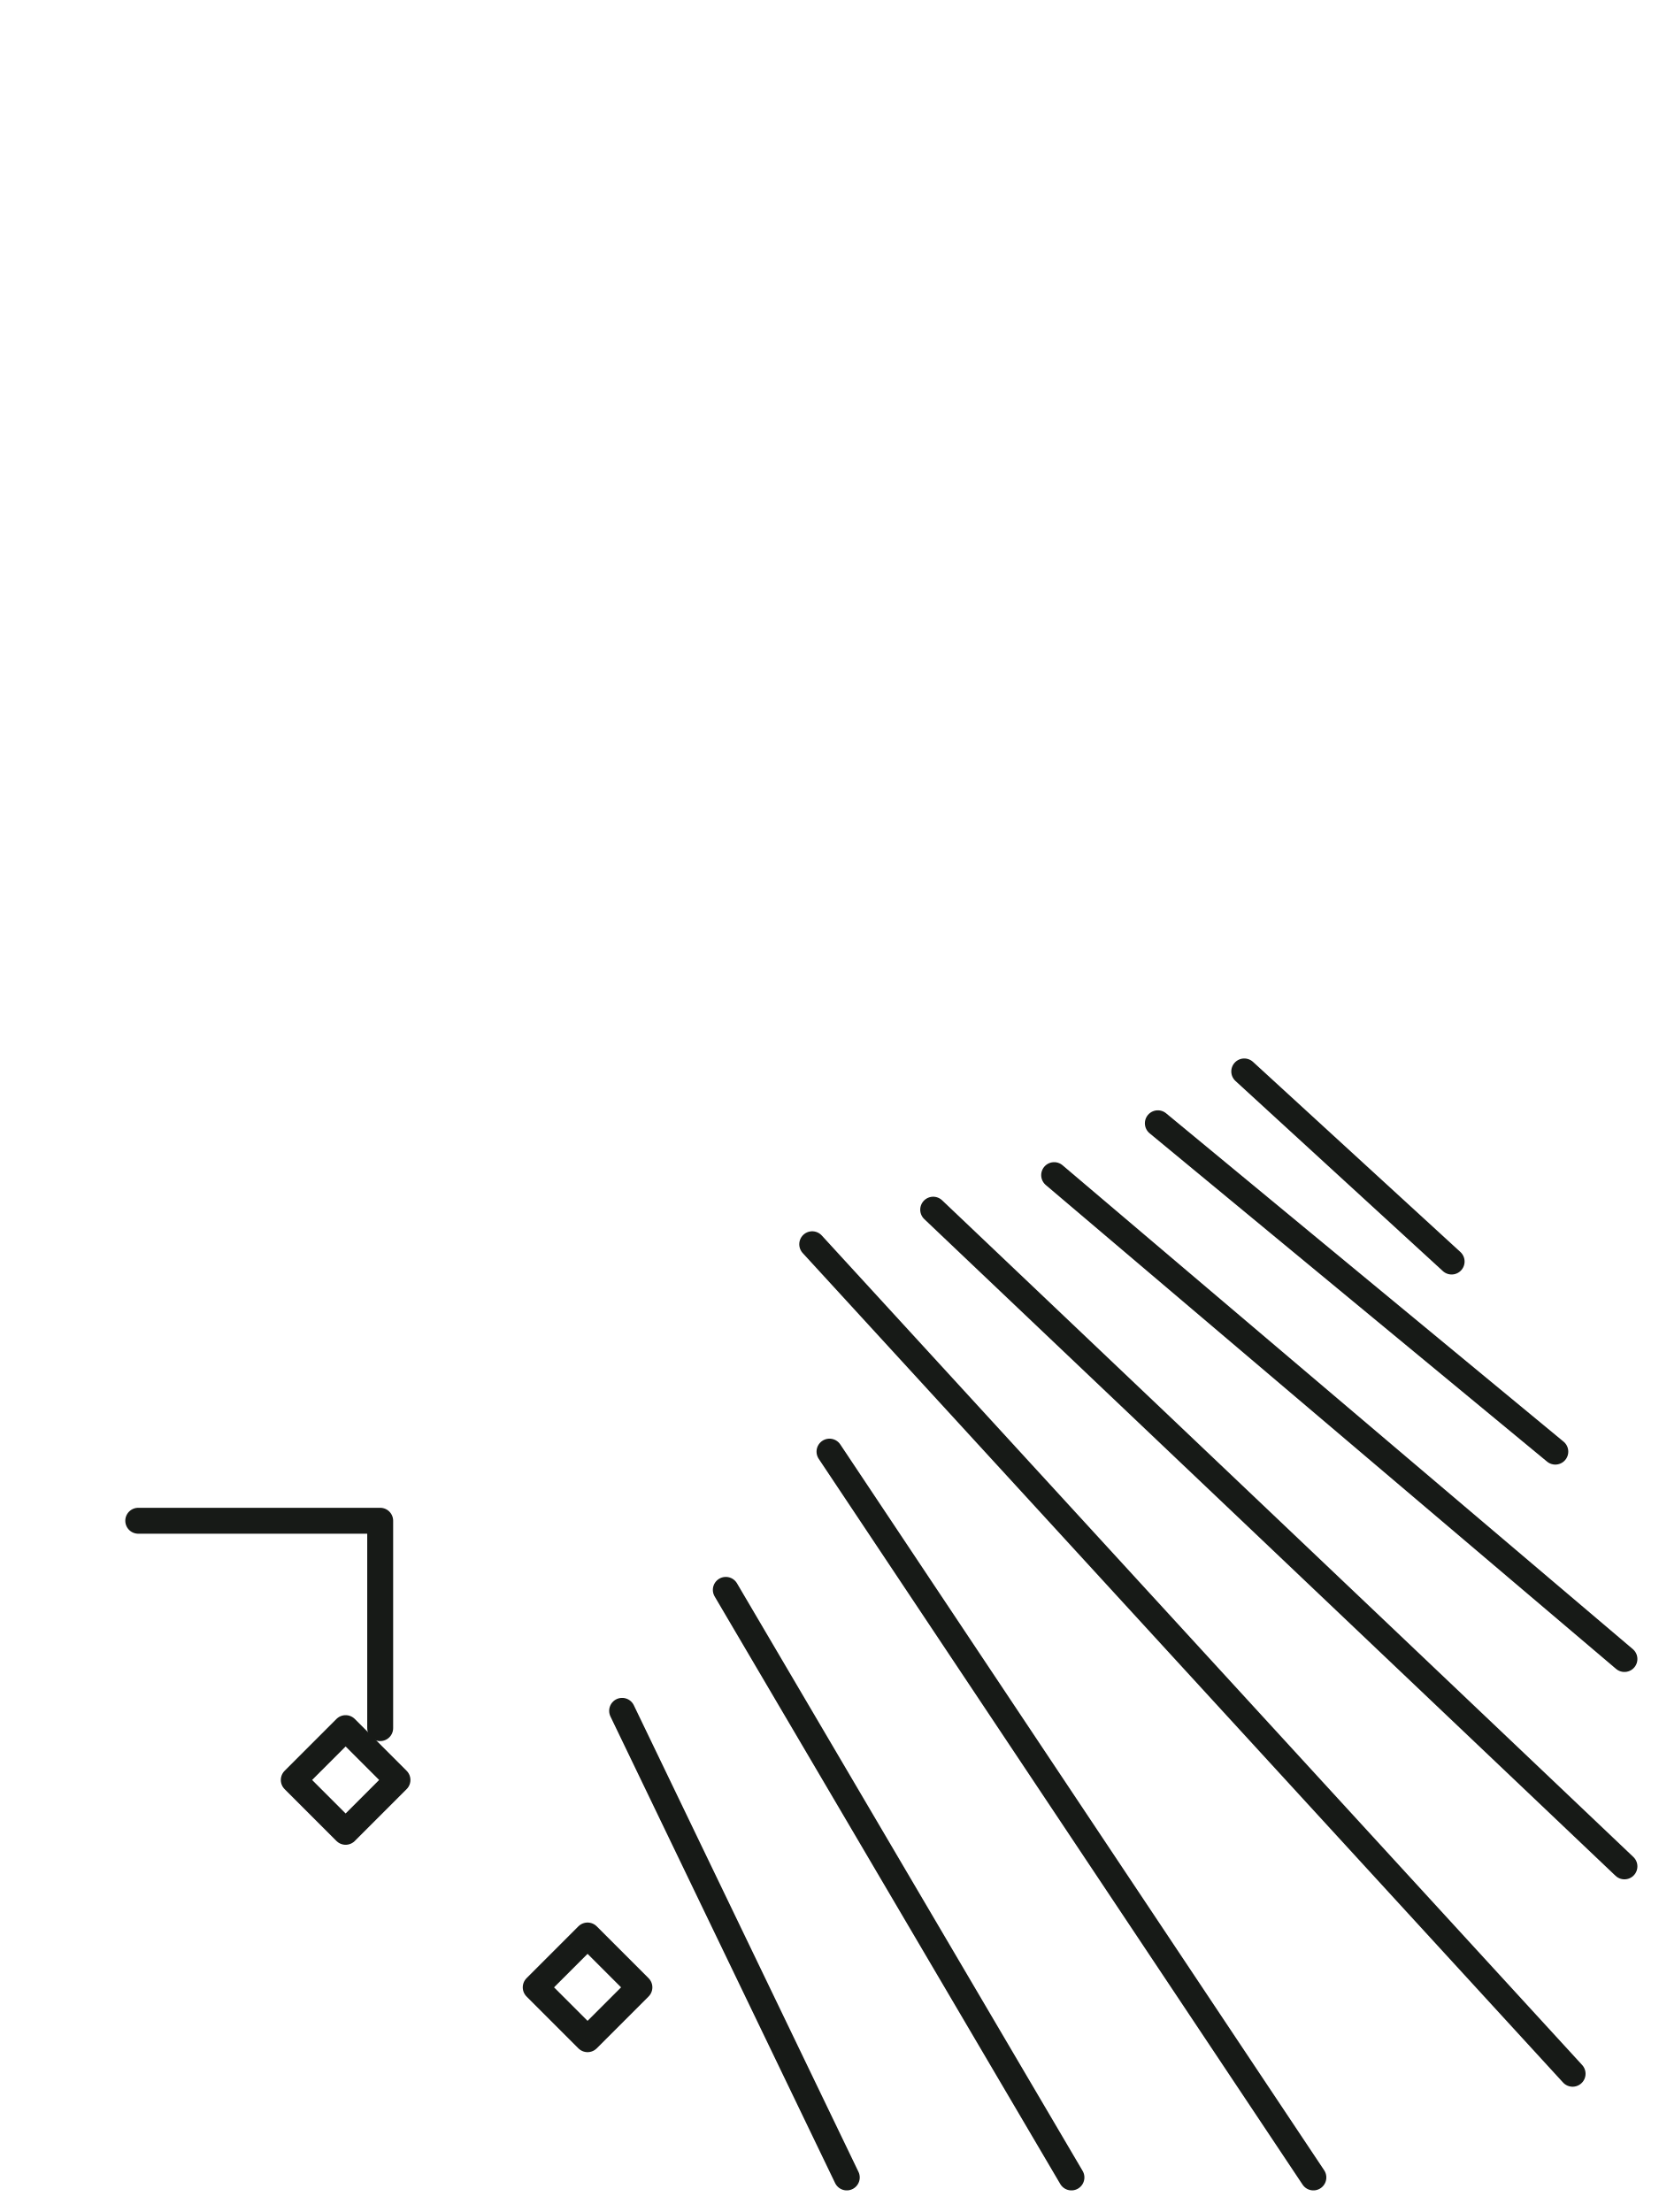
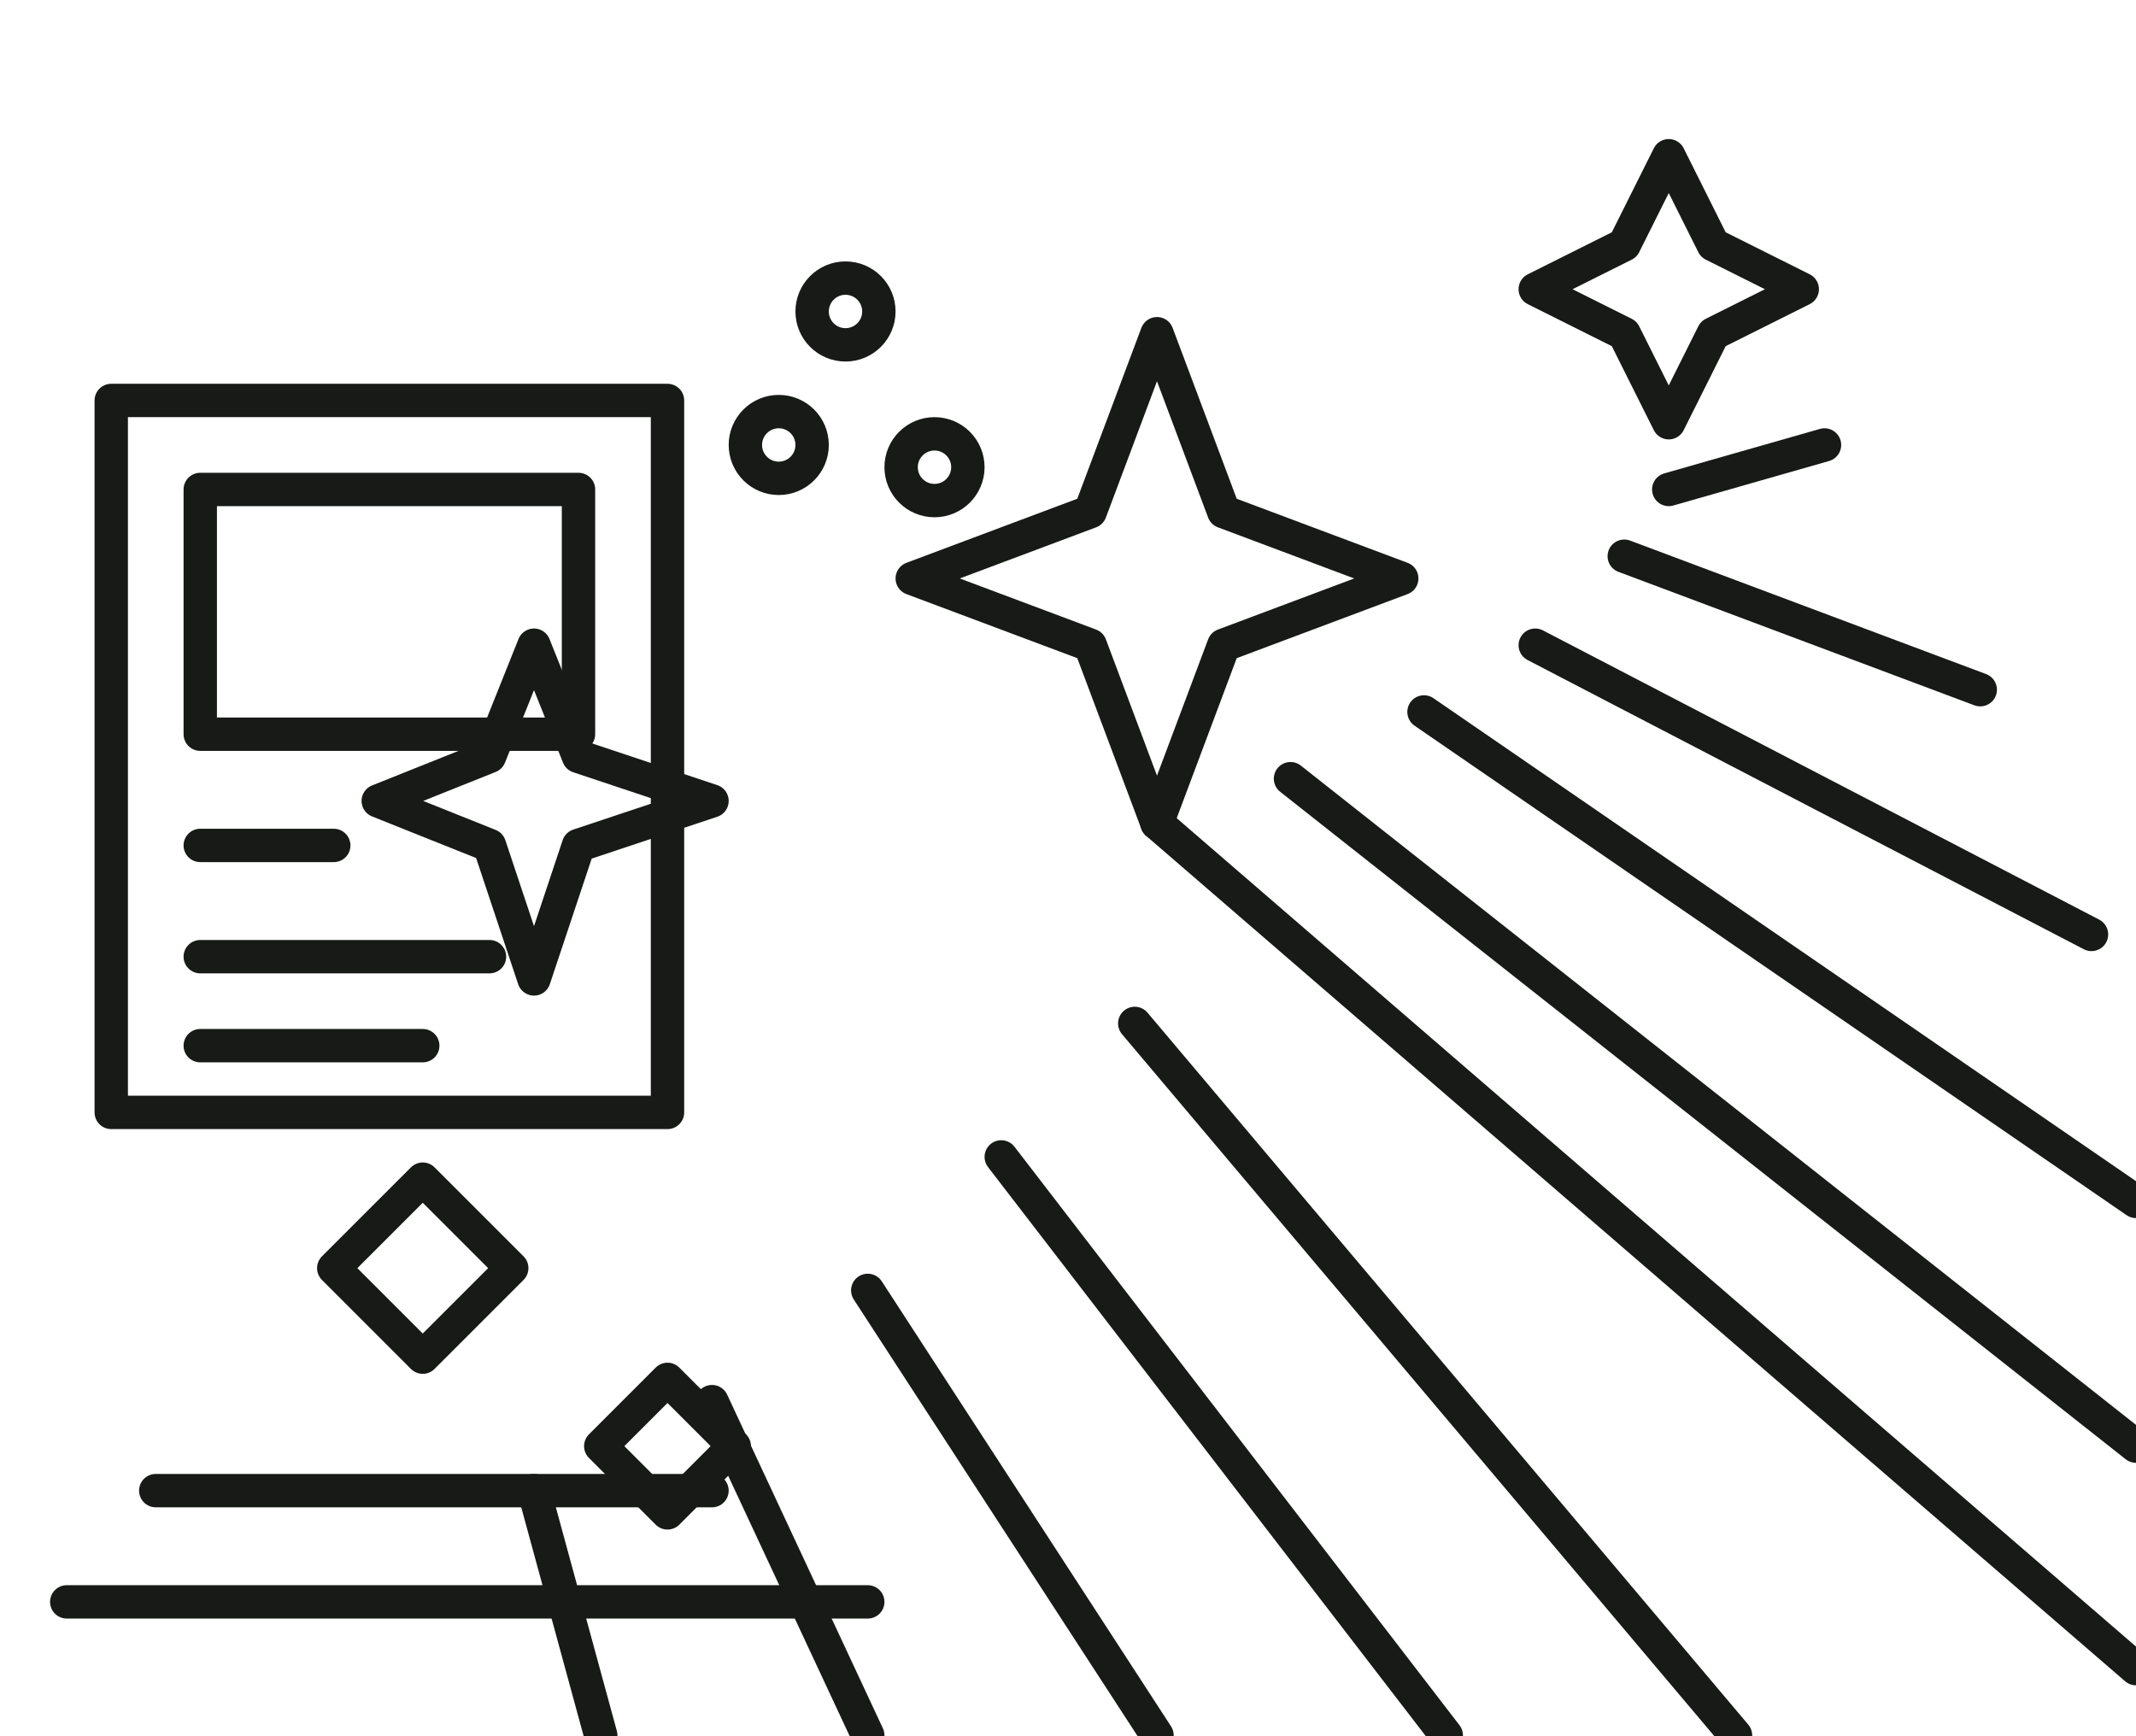
- <svg xmlns="http://www.w3.org/2000/svg" viewBox="0 0 96 128">
+ <svg xmlns="http://www.w3.org/2000/svg" viewBox="0 0 96 78">
  <g fill="none" stroke="#171A17" stroke-width="1.5" stroke-linecap="round" stroke-linejoin="round">
-     <path d="M91 120 47 72M94 108 54 70M94 96 61 68M90 84 67 65M84 73 72 62M76 126 48 84M62 126 42 92M49 126 36 99" />
-     <path d="m17 103 3 3 3-3-3-3zM31 115l3 3 3-3-3-3z" />
-     <path d="M8 88h14v12" />
+     <path d="M96 75 52 37M96 65 58 35M96 54 64 32M94 42 69 29M89 31 73 25M82 20l-7 2" />
+     <path d="M78 78 51 46M65 78 45 52M52 78 39 58M39 78l-7-15M27 78l-3-11" />
+     <path d="m52 15 3 8 8 3-8 3-3 8-3-8-8-3 8-3 3-8Z" />
+     <path d="m24 29 2 5 6 2-6 2-2 6-2-6-5-2 5-2 2-5ZM75 7l2 4 4 2-4 2-2 4-2-4-4-2 4-2 2-4Z" />
+     <path d="M5 18h25v32H5zM9 22h17v11H9zM9 38h6M9 43h13M9 47h10" />
+     <path d="m15 57 4 4 4-4-4-4-4 4Zm12 8 3 3 3-3-3-3-3 3Z" />
+     <circle cx="38" cy="14" r="1.5" />
+     <circle cx="35" cy="20" r="1.5" />
+     <circle cx="42" cy="21" r="1.5" />
+     <path d="M3 72h36M7 67h25" />
  </g>
</svg>
